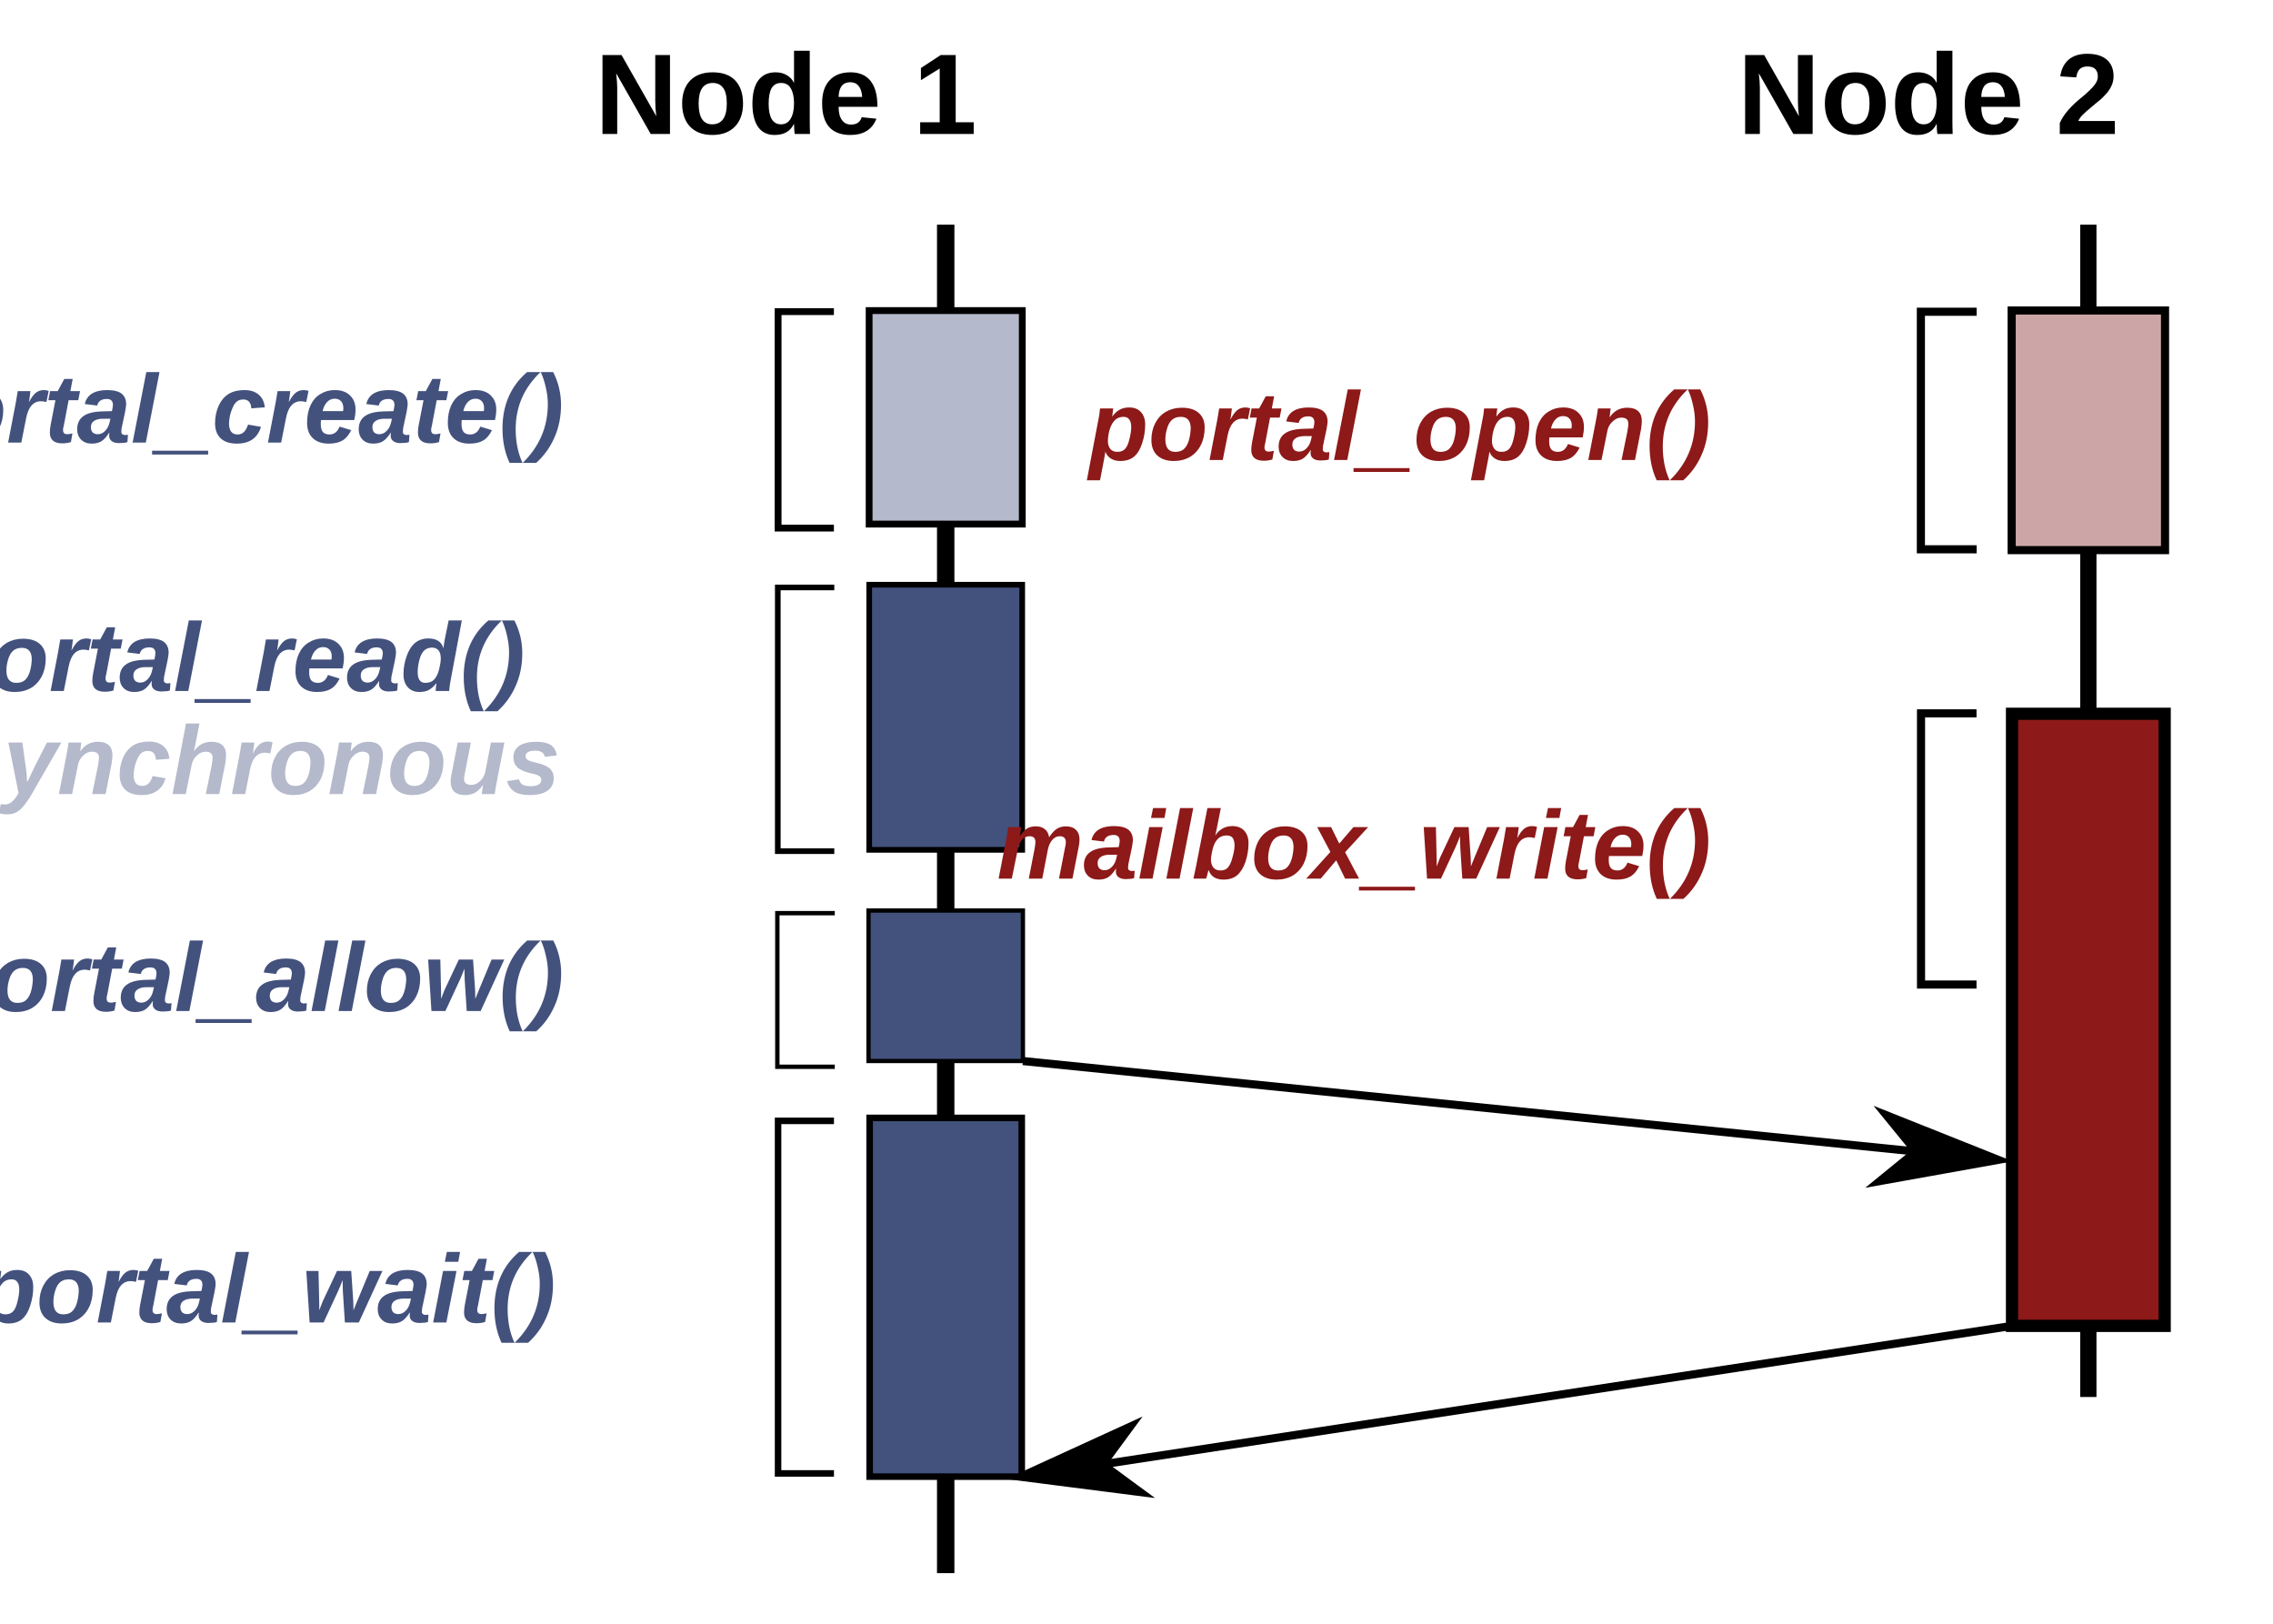
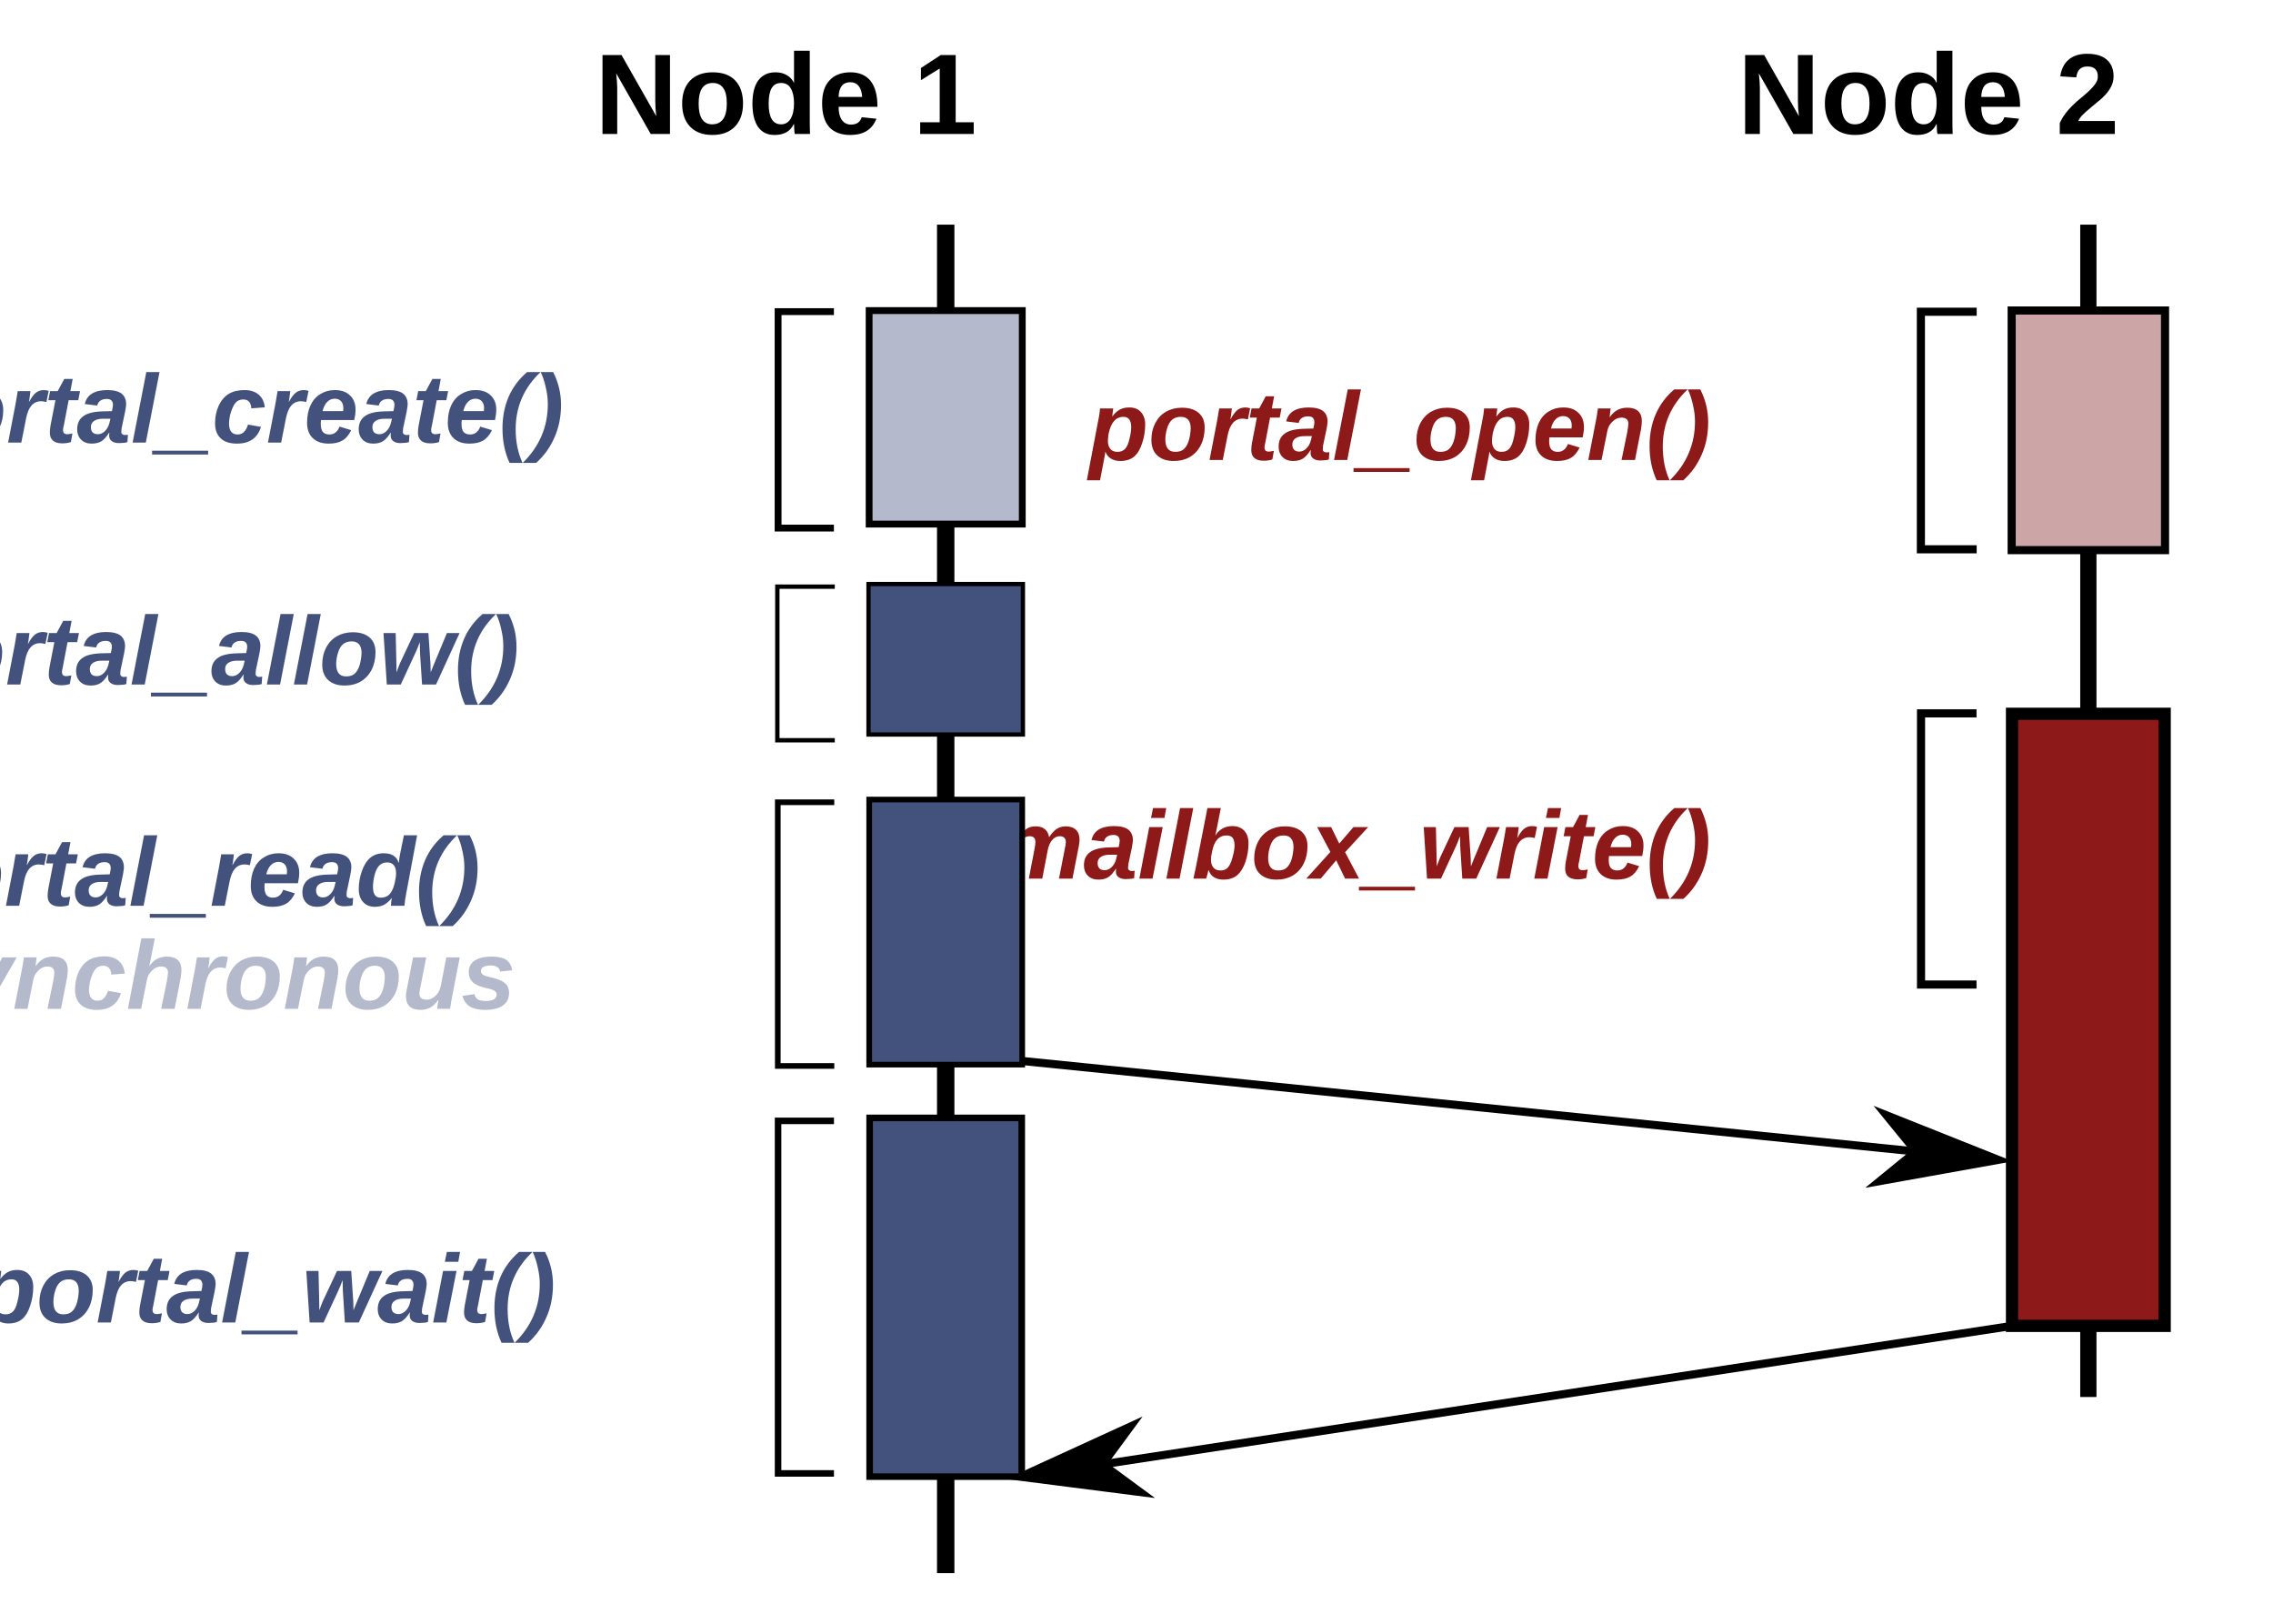
<svg xmlns="http://www.w3.org/2000/svg" xmlns:ns1="http://www.openswatchbook.org/uri/2009/osb" width="140mm" height="100mm" viewBox="0 0 140 100" version="1.1" id="svg8">
  <defs id="defs2">
    <marker orient="auto" refY="0" refX="0" id="marker6441" style="overflow:visible">
      <path id="path6439" d="M 0,0 5,-5 -12.5,0 5,5 Z" style="fill:#000000;fill-opacity:1;fill-rule:evenodd;stroke:#000000;stroke-width:1pt;stroke-opacity:1" transform="matrix(0.8,0,0,0.8,10,0)" />
    </marker>
    <marker orient="auto" refY="0" refX="0" id="marker5866" style="overflow:visible">
      <path id="path5864" d="M 5.77,0 -2.88,5 V -5 Z" style="fill:#000000;fill-opacity:1;fill-rule:evenodd;stroke:#000000;stroke-width:1pt;stroke-opacity:1" transform="scale(0.4)" />
    </marker>
    <marker orient="auto" refY="0" refX="0" id="marker5862" style="overflow:visible">
      <path id="path5860" d="M 5.77,0 -2.88,5 V -5 Z" style="fill:#000000;fill-opacity:1;fill-rule:evenodd;stroke:#000000;stroke-width:1pt;stroke-opacity:1" transform="scale(0.4)" />
    </marker>
    <marker orient="auto" refY="0" refX="0" id="marker5858" style="overflow:visible">
      <path id="path5856" d="M 5.77,0 -2.88,5 V -5 Z" style="fill:#000000;fill-opacity:1;fill-rule:evenodd;stroke:#000000;stroke-width:1pt;stroke-opacity:1" transform="scale(0.4)" />
    </marker>
    <marker orient="auto" refY="0" refX="0" id="TriangleOutL" style="overflow:visible">
      <path id="path3096" d="M 5.77,0 -2.88,5 V -5 Z" style="fill:#000000;fill-opacity:1;fill-rule:evenodd;stroke:#000000;stroke-width:1pt;stroke-opacity:1" transform="scale(0.8)" />
    </marker>
    <marker orient="auto" refY="0" refX="0" id="TriangleOutM" style="overflow:visible">
      <path id="path3099" d="M 5.77,0 -2.88,5 V -5 Z" style="fill:#000000;fill-opacity:1;fill-rule:evenodd;stroke:#000000;stroke-width:1pt;stroke-opacity:1" transform="scale(0.4)" />
    </marker>
    <marker orient="auto" refY="0" refX="0" id="marker5850" style="overflow:visible">
      <path id="path5848" d="M 0,0 5,-5 -12.5,0 5,5 Z" style="fill:#000000;fill-opacity:1;fill-rule:evenodd;stroke:#000000;stroke-width:1pt;stroke-opacity:1" transform="matrix(-0.8,0,0,-0.8,-10,0)" />
    </marker>
    <linearGradient id="linearGradient9526" ns1:paint="solid">
      <stop style="stop-color:#ffffff;stop-opacity:1;" offset="0" id="stop9524" />
    </linearGradient>
    <marker style="overflow:visible" id="marker8080" refX="0" refY="0" orient="auto">
      <path transform="scale(0.8)" style="fill:#000000;fill-opacity:1;fill-rule:evenodd;stroke:#000000;stroke-width:1pt;stroke-opacity:1" d="M 5.77,0 -2.88,5 V -5 Z" id="path8078" />
    </marker>
    <marker style="overflow:visible" id="marker7624" refX="0" refY="0" orient="auto">
      <path transform="scale(0.8)" style="fill:#000000;fill-opacity:1;fill-rule:evenodd;stroke:#000000;stroke-width:1pt;stroke-opacity:1" d="M 5.77,0 -2.88,5 V -5 Z" id="path7622" />
    </marker>
    <marker orient="auto" refY="0" refX="0" id="Arrow2Lend" style="overflow:visible">
      <path id="path5519" style="fill:#000000;fill-opacity:1;fill-rule:evenodd;stroke:#000000;stroke-width:0.625;stroke-linejoin:round;stroke-opacity:1" d="M 8.719,4.034 -2.207,0.016 8.719,-4.002 c -1.745,2.372 -1.735,5.617 -6e-7,8.035 z" transform="matrix(-1.1,0,0,-1.1,-1.1,0)" />
    </marker>
    <marker orient="auto" refY="0" refX="0" id="Arrow1Lstart" style="overflow:visible">
      <path id="path5498" d="M 0,0 5,-5 -12.5,0 5,5 Z" style="fill:#000000;fill-opacity:1;fill-rule:evenodd;stroke:#000000;stroke-width:1pt;stroke-opacity:1" transform="matrix(0.8,0,0,0.8,10,0)" />
    </marker>
    <marker orient="auto" refY="0" refX="0" id="Arrow1Lend" style="overflow:visible">
      <path id="path5501" d="M 0,0 5,-5 -12.5,0 5,5 Z" style="fill:#000000;fill-opacity:1;fill-rule:evenodd;stroke:#000000;stroke-width:1pt;stroke-opacity:1" transform="matrix(-0.8,0,0,-0.8,-10,0)" />
    </marker>
    <linearGradient id="linearGradient4715" ns1:paint="solid">
      <stop style="stop-color:#000000;stop-opacity:1;" offset="0" id="stop4713" />
    </linearGradient>
    <linearGradient id="linearGradient4709" ns1:paint="solid">
      <stop style="stop-color:#000000;stop-opacity:1;" offset="0" id="stop4707" />
    </linearGradient>
    <linearGradient id="linearGradient4703" ns1:paint="solid">
      <stop style="stop-color:#000000;stop-opacity:1;" offset="0" id="stop4701" />
    </linearGradient>
    <linearGradient id="linearGradient4627" ns1:paint="solid">
      <stop style="stop-color:#000000;stop-opacity:1;" offset="0" id="stop4625" />
    </linearGradient>
    <marker style="overflow:visible" id="marker3397" refX="0" refY="0" orient="auto">
      <path transform="matrix(0.8,0,0,0.8,10,0)" style="fill:#000000;fill-opacity:1;fill-rule:evenodd;stroke:#000000;stroke-width:1pt;stroke-opacity:1" d="M 0,0 5,-5 -12.5,0 5,5 Z" id="path3395" />
    </marker>
    <marker orient="auto" refY="0" refX="0" id="marker3393" style="overflow:visible">
      <path id="path3391" d="M 0,0 5,-5 -12.5,0 5,5 Z" style="fill:#000000;fill-opacity:1;fill-rule:evenodd;stroke:#000000;stroke-width:1pt;stroke-opacity:1" transform="matrix(0.8,0,0,0.8,10,0)" />
    </marker>
    <marker style="overflow:visible" id="marker3217" refX="0" refY="0" orient="auto">
      <path transform="matrix(0.8,0,0,0.8,10,0)" style="fill:#000000;fill-opacity:1;fill-rule:evenodd;stroke:#000000;stroke-width:1pt;stroke-opacity:1" d="M 0,0 5,-5 -12.5,0 5,5 Z" id="path2954" />
    </marker>
    <marker orient="auto" refY="0" refX="0" id="marker8080-7" style="overflow:visible">
      <path id="path8078-7" d="M 5.77,0 -2.88,5 V -5 Z" style="fill:#000000;fill-opacity:1;fill-rule:evenodd;stroke:#000000;stroke-width:1pt;stroke-opacity:1" transform="scale(0.8)" />
    </marker>
    <marker orient="auto" refY="0" refX="0" id="marker7624-2" style="overflow:visible">
      <path id="path7622-0" d="M 5.77,0 -2.88,5 V -5 Z" style="fill:#000000;fill-opacity:1;fill-rule:evenodd;stroke:#000000;stroke-width:1pt;stroke-opacity:1" transform="scale(0.8)" />
    </marker>
    <marker style="overflow:visible" id="Arrow2Lend-9" refX="0" refY="0" orient="auto">
      <path transform="matrix(-1.1,0,0,-1.1,-1.1,0)" d="M 8.719,4.034 -2.207,0.016 8.719,-4.002 c -1.745,2.372 -1.735,5.617 -6e-7,8.035 z" style="fill:#000000;fill-opacity:1;fill-rule:evenodd;stroke:#000000;stroke-width:0.625;stroke-linejoin:round;stroke-opacity:1" id="path5519-0" />
    </marker>
    <marker style="overflow:visible" id="Arrow1Lstart-7" refX="0" refY="0" orient="auto">
      <path transform="matrix(0.8,0,0,0.8,10,0)" style="fill:#000000;fill-opacity:1;fill-rule:evenodd;stroke:#000000;stroke-width:1pt;stroke-opacity:1" d="M 0,0 5,-5 -12.5,0 5,5 Z" id="path5498-1" />
    </marker>
    <marker style="overflow:visible" id="Arrow1Lend-6" refX="0" refY="0" orient="auto">
      <path transform="matrix(-0.8,0,0,-0.8,-10,0)" style="fill:#000000;fill-opacity:1;fill-rule:evenodd;stroke:#000000;stroke-width:1pt;stroke-opacity:1" d="M 0,0 5,-5 -12.5,0 5,5 Z" id="path5501-0" />
    </marker>
  </defs>
  <g id="layer1" transform="translate(0,-197)">
-     <g id="g9784">
+     <g id="g248">
      <path style="fill:none;stroke:#000000;stroke-width:1.072;stroke-linecap:butt;stroke-linejoin:miter;stroke-miterlimit:4;stroke-dasharray:none;stroke-opacity:1" d="m 58.248,210.835 v 83.049" id="path15744" />
      <text xml:space="preserve" style="font-style:normal;font-weight:normal;font-size:10.583px;line-height:1.25;font-family:sans-serif;letter-spacing:0px;word-spacing:0px;fill:#000000;fill-opacity:1;stroke:none;stroke-width:0.265" x="58.035" y="205.252" id="text15760-4">
        <tspan x="58.035" y="205.252" style="font-style:normal;font-variant:normal;font-weight:bold;font-stretch:normal;font-size:7.056px;font-family:Arial;-inkscape-font-specification:'Arial, Bold';font-variant-ligatures:normal;font-variant-caps:normal;font-variant-numeric:normal;font-feature-settings:normal;text-align:center;writing-mode:lr-tb;text-anchor:middle;fill:#000000;fill-opacity:1;stroke-width:0.265" id="tspan15758-4">Node 1</tspan>
      </text>
      <rect style="fill:#b4b9cb;fill-opacity:1;fill-rule:nonzero;stroke:#000000;stroke-width:0.419;stroke-linecap:butt;stroke-linejoin:miter;stroke-miterlimit:4;stroke-dasharray:none;stroke-opacity:1;paint-order:normal" id="rect2908" width="13.149" height="9.433" x="216.128" y="-62.965" transform="rotate(90)" />
      <text id="text2912" y="224.255" x="23.527" style="font-style:normal;font-weight:normal;font-size:10.583px;line-height:1.25;font-family:sans-serif;letter-spacing:0px;word-spacing:0px;fill:#000000;fill-opacity:1;stroke:none;stroke-width:0.265" xml:space="preserve">
        <tspan id="tspan2910" style="font-style:italic;font-variant:normal;font-weight:bold;font-stretch:normal;font-size:5.997px;font-family:Arial;-inkscape-font-specification:'Arial, Bold Italic';font-variant-ligatures:normal;font-variant-caps:normal;font-variant-numeric:normal;font-feature-settings:normal;text-align:center;writing-mode:lr-tb;text-anchor:middle;fill:#43517d;fill-opacity:1;stroke-width:0.265" y="224.255" x="23.527">portal_create()</tspan>
      </text>
-       <rect transform="rotate(90)" y="-62.96" x="233.011" height="9.424" width="16.327" id="rect2918" style="fill:#43517d;fill-opacity:1;fill-rule:nonzero;stroke:#000000;stroke-width:0.349;stroke-linecap:butt;stroke-linejoin:miter;stroke-miterlimit:4;stroke-dasharray:none;stroke-opacity:1;paint-order:normal" />
      <path id="path2924" d="m 128.627,210.835 v 72.201" style="fill:none;stroke:#000000;stroke-width:1;stroke-linecap:butt;stroke-linejoin:miter;stroke-miterlimit:4;stroke-dasharray:none;stroke-opacity:1" />
      <text id="text2928" y="205.252" x="128.414" style="font-style:normal;font-weight:normal;font-size:10.583px;line-height:1.25;font-family:sans-serif;letter-spacing:0px;word-spacing:0px;fill:#000000;fill-opacity:1;stroke:none;stroke-width:0.265" xml:space="preserve">
        <tspan id="tspan2926" style="font-style:normal;font-variant:normal;font-weight:bold;font-stretch:normal;font-size:7.056px;font-family:Arial;-inkscape-font-specification:'Arial, Bold';font-variant-ligatures:normal;font-variant-caps:normal;font-variant-numeric:normal;font-feature-settings:normal;text-align:center;writing-mode:lr-tb;text-anchor:middle;fill:#000000;fill-opacity:1;stroke-width:0.265" y="205.252" x="128.414">Node 2</tspan>
      </text>
      <rect transform="rotate(90)" y="-133.35" x="216.122" height="9.446" width="14.758" id="rect2930" style="fill:#cca6a6;fill-opacity:1;fill-rule:nonzero;stroke:#000000;stroke-width:0.5;stroke-linecap:butt;stroke-linejoin:miter;stroke-miterlimit:4;stroke-dasharray:none;stroke-opacity:1;paint-order:normal" />
      <text xml:space="preserve" style="font-style:normal;font-weight:normal;font-size:10.583px;line-height:1.25;font-family:sans-serif;letter-spacing:0px;word-spacing:0px;fill:#8d1919;fill-opacity:1;stroke:none;stroke-width:0.265" x="95.853" y="225.327" id="text2934">
        <tspan x="95.853" y="225.327" style="font-style:italic;font-variant:normal;font-weight:bold;font-stretch:normal;font-size:5.997px;font-family:Arial;-inkscape-font-specification:'Arial, Bold Italic';font-variant-ligatures:normal;font-variant-caps:normal;font-variant-numeric:normal;font-feature-settings:normal;text-align:center;writing-mode:lr-tb;text-anchor:middle;fill:#8d1919;fill-opacity:1;stroke-width:0.265" id="tspan2932">portal_open()</tspan>
      </text>
      <text id="text2938" y="251.109" x="93.024" style="font-style:normal;font-weight:normal;font-size:10.583px;line-height:1.25;font-family:sans-serif;letter-spacing:0px;word-spacing:0px;fill:#8d1919;fill-opacity:1;stroke:none;stroke-width:0.265" xml:space="preserve">
        <tspan id="tspan2936" style="font-style:italic;font-variant:normal;font-weight:bold;font-stretch:normal;font-size:5.997px;font-family:Arial;-inkscape-font-specification:'Arial, Bold Italic';font-variant-ligatures:normal;font-variant-caps:normal;font-variant-numeric:normal;font-feature-settings:normal;text-align:center;writing-mode:lr-tb;text-anchor:middle;fill:#8d1919;fill-opacity:1;stroke-width:0.265" y="251.109" x="93.024">mailbox_write()</tspan>
      </text>
      <rect style="fill:#8d1919;fill-opacity:1;fill-rule:nonzero;stroke:#000000;stroke-width:0.752;stroke-linecap:butt;stroke-linejoin:miter;stroke-miterlimit:4;stroke-dasharray:none;stroke-opacity:1;paint-order:normal" id="rect2940" width="37.697" height="9.404" x="240.959" y="-133.329" transform="rotate(90)" />
-       <path id="path2944" d="m 51.386,249.419 h -3.48 v -16.24 h 3.48" style="fill:none;stroke:#000000;stroke-width:0.348;stroke-linecap:butt;stroke-linejoin:miter;stroke-miterlimit:4;stroke-dasharray:none;stroke-opacity:1" />
      <path style="fill:none;stroke:#000000;stroke-width:0.421;stroke-linecap:butt;stroke-linejoin:miter;stroke-miterlimit:4;stroke-dasharray:none;stroke-opacity:1" d="m 51.362,229.523 h -3.437 v -13.331 h 3.437" id="path2946" />
      <path id="path2948" d="m 121.749,230.829 h -3.437 v -14.63 h 3.437" style="fill:none;stroke:#000000;stroke-width:0.5;stroke-linecap:butt;stroke-linejoin:miter;stroke-miterlimit:4;stroke-dasharray:none;stroke-opacity:1" />
      <path style="fill:none;stroke:#000000;stroke-width:0.5;stroke-linecap:butt;stroke-linejoin:miter;stroke-miterlimit:4;stroke-dasharray:none;stroke-opacity:1" d="M 121.739,257.634 H 118.321 V 240.933 h 3.418" id="path2950" />
      <path id="path2952" d="m 62.932,287.939 60.993,-9.283" style="fill:none;stroke:#000000;stroke-width:0.5;stroke-linecap:butt;stroke-linejoin:miter;stroke-miterlimit:4;stroke-dasharray:none;stroke-opacity:1;marker-start:url(#marker3217)" />
      <path style="fill:none;stroke:#000000;stroke-width:0.5;stroke-linecap:butt;stroke-linejoin:miter;stroke-miterlimit:4;stroke-dasharray:none;stroke-opacity:1;marker-start:url(#marker6441)" d="M 123.016,268.424 63.003,262.345" id="path6437" />
-       <text xml:space="preserve" style="font-style:normal;font-weight:normal;font-size:10.583px;line-height:1.25;font-family:sans-serif;letter-spacing:0px;word-spacing:0px;fill:#000000;fill-opacity:1;stroke:none;stroke-width:0.265" x="23.642" y="239.552" id="text2916">
-         <tspan x="23.642" y="239.552" style="font-style:italic;font-variant:normal;font-weight:bold;font-stretch:normal;font-size:5.997px;font-family:Arial;-inkscape-font-specification:'Arial, Bold Italic';font-variant-ligatures:normal;font-variant-caps:normal;font-variant-numeric:normal;font-feature-settings:normal;text-align:center;writing-mode:lr-tb;text-anchor:middle;fill:#43517d;fill-opacity:1;stroke-width:0.265" id="tspan2914">portal_read()</tspan>
-       </text>
-       <text id="text9146" y="245.902" x="23.642" style="font-style:normal;font-weight:normal;font-size:10.583px;line-height:1.25;font-family:sans-serif;letter-spacing:0px;word-spacing:0px;fill:#b4b9cb;fill-opacity:1;stroke:none;stroke-width:0.265" xml:space="preserve">
-         <tspan id="tspan9144" style="font-style:italic;font-variant:normal;font-weight:bold;font-stretch:normal;font-size:5.997px;font-family:Arial;-inkscape-font-specification:'Arial, Bold Italic';font-variant-ligatures:normal;font-variant-caps:normal;font-variant-numeric:normal;font-feature-settings:normal;text-align:center;writing-mode:lr-tb;text-anchor:middle;fill:#b4b9cb;fill-opacity:1;stroke-width:0.265" y="245.902" x="23.642">asynchronous</tspan>
-       </text>
-       <rect style="fill:#43517d;fill-opacity:1;fill-rule:nonzero;stroke:#000000;stroke-width:0.264;stroke-linecap:butt;stroke-linejoin:miter;stroke-miterlimit:4;stroke-dasharray:none;stroke-opacity:1;paint-order:normal" id="rect9154" width="9.268" height="9.509" x="253.077" y="-63.003" transform="rotate(90)" />
-       <path style="fill:none;stroke:#000000;stroke-width:0.268;stroke-linecap:butt;stroke-linejoin:miter;stroke-miterlimit:4;stroke-dasharray:none;stroke-opacity:1" d="M 51.416,262.698 H 47.878 v -9.46 h 3.538" id="path9156" />
-       <text id="text9160" y="259.263" x="24.874" style="font-style:normal;font-weight:normal;font-size:10.583px;line-height:1.25;font-family:sans-serif;letter-spacing:0px;word-spacing:0px;fill:#000000;fill-opacity:1;stroke:none;stroke-width:0.265" xml:space="preserve">
-         <tspan id="tspan9158" style="font-style:italic;font-variant:normal;font-weight:bold;font-stretch:normal;font-size:5.997px;font-family:Arial;-inkscape-font-specification:'Arial, Bold Italic';font-variant-ligatures:normal;font-variant-caps:normal;font-variant-numeric:normal;font-feature-settings:normal;text-align:center;writing-mode:lr-tb;text-anchor:middle;fill:#43517d;fill-opacity:1;stroke-width:0.265" y="259.263" x="24.874">portal_allow()</tspan>
-       </text>
+       <g transform="translate(0,13.22917)" id="g204">
+         <rect style="fill:#43517d;fill-opacity:1;fill-rule:nonzero;stroke:#000000;stroke-width:0.349;stroke-linecap:butt;stroke-linejoin:miter;stroke-miterlimit:4;stroke-dasharray:none;stroke-opacity:1;paint-order:normal" id="rect2918" width="16.327" height="9.424" x="233.011" y="-62.96" transform="rotate(90)" />
+         <path style="fill:none;stroke:#000000;stroke-width:0.348;stroke-linecap:butt;stroke-linejoin:miter;stroke-miterlimit:4;stroke-dasharray:none;stroke-opacity:1" d="m 51.386,249.419 h -3.48 v -16.24 h 3.48" id="path2944" />
+         <text id="text2916" y="239.552" x="23.642" style="font-style:normal;font-weight:normal;font-size:10.583px;line-height:1.25;font-family:sans-serif;letter-spacing:0px;word-spacing:0px;fill:#000000;fill-opacity:1;stroke:none;stroke-width:0.265" xml:space="preserve">
+           <tspan id="tspan2914" style="font-style:italic;font-variant:normal;font-weight:bold;font-stretch:normal;font-size:5.997px;font-family:Arial;-inkscape-font-specification:'Arial, Bold Italic';font-variant-ligatures:normal;font-variant-caps:normal;font-variant-numeric:normal;font-feature-settings:normal;text-align:center;writing-mode:lr-tb;text-anchor:middle;fill:#43517d;fill-opacity:1;stroke-width:0.265" y="239.552" x="23.642">portal_read()</tspan>
+         </text>
+         <text xml:space="preserve" style="font-style:normal;font-weight:normal;font-size:10.583px;line-height:1.25;font-family:sans-serif;letter-spacing:0px;word-spacing:0px;fill:#b4b9cb;fill-opacity:1;stroke:none;stroke-width:0.265" x="23.642" y="245.902" id="text9146">
+           <tspan x="23.642" y="245.902" style="font-style:italic;font-variant:normal;font-weight:bold;font-stretch:normal;font-size:5.997px;font-family:Arial;-inkscape-font-specification:'Arial, Bold Italic';font-variant-ligatures:normal;font-variant-caps:normal;font-variant-numeric:normal;font-feature-settings:normal;text-align:center;writing-mode:lr-tb;text-anchor:middle;fill:#b4b9cb;fill-opacity:1;stroke-width:0.265" id="tspan9144">asynchronous</tspan>
+         </text>
+       </g>
+       <g transform="translate(0,-20.10833)" id="g210">
+         <rect transform="rotate(90)" y="-63.003" x="253.077" height="9.509" width="9.268" id="rect9154" style="fill:#43517d;fill-opacity:1;fill-rule:nonzero;stroke:#000000;stroke-width:0.264;stroke-linecap:butt;stroke-linejoin:miter;stroke-miterlimit:4;stroke-dasharray:none;stroke-opacity:1;paint-order:normal" />
+         <path id="path9156" d="M 51.416,262.698 H 47.878 v -9.46 h 3.538" style="fill:none;stroke:#000000;stroke-width:0.268;stroke-linecap:butt;stroke-linejoin:miter;stroke-miterlimit:4;stroke-dasharray:none;stroke-opacity:1" />
+         <text xml:space="preserve" style="font-style:normal;font-weight:normal;font-size:10.583px;line-height:1.25;font-family:sans-serif;letter-spacing:0px;word-spacing:0px;fill:#000000;fill-opacity:1;stroke:none;stroke-width:0.265" x="24.874" y="259.263" id="text9160">
+           <tspan x="24.874" y="259.263" style="font-style:italic;font-variant:normal;font-weight:bold;font-stretch:normal;font-size:5.997px;font-family:Arial;-inkscape-font-specification:'Arial, Bold Italic';font-variant-ligatures:normal;font-variant-caps:normal;font-variant-numeric:normal;font-feature-settings:normal;text-align:center;writing-mode:lr-tb;text-anchor:middle;fill:#43517d;fill-opacity:1;stroke-width:0.265" id="tspan9158">portal_allow()</tspan>
+         </text>
+       </g>
      <rect transform="rotate(90)" y="-62.932" x="265.848" height="9.369" width="22.092" id="rect9172" style="fill:#43517d;fill-opacity:1;fill-rule:nonzero;stroke:#000000;stroke-width:0.405;stroke-linecap:butt;stroke-linejoin:miter;stroke-miterlimit:4;stroke-dasharray:none;stroke-opacity:1;paint-order:normal" />
      <path id="path9174" d="m 51.366,287.742 h -3.443 v -21.712 h 3.443" style="fill:none;stroke:#000000;stroke-width:0.401;stroke-linecap:butt;stroke-linejoin:miter;stroke-miterlimit:4;stroke-dasharray:none;stroke-opacity:1" />
      <text xml:space="preserve" style="font-style:normal;font-weight:normal;font-size:10.583px;line-height:1.25;font-family:sans-serif;letter-spacing:0px;word-spacing:0px;fill:#000000;fill-opacity:1;stroke:none;stroke-width:0.265" x="26.034" y="278.445" id="text9178">
        <tspan x="26.034" y="278.445" style="font-style:italic;font-variant:normal;font-weight:bold;font-stretch:normal;font-size:5.997px;font-family:Arial;-inkscape-font-specification:'Arial, Bold Italic';font-variant-ligatures:normal;font-variant-caps:normal;font-variant-numeric:normal;font-feature-settings:normal;text-align:center;writing-mode:lr-tb;text-anchor:middle;fill:#43517d;fill-opacity:1;stroke-width:0.265" id="tspan9176">portal_wait()</tspan>
      </text>
    </g>
  </g>
</svg>
